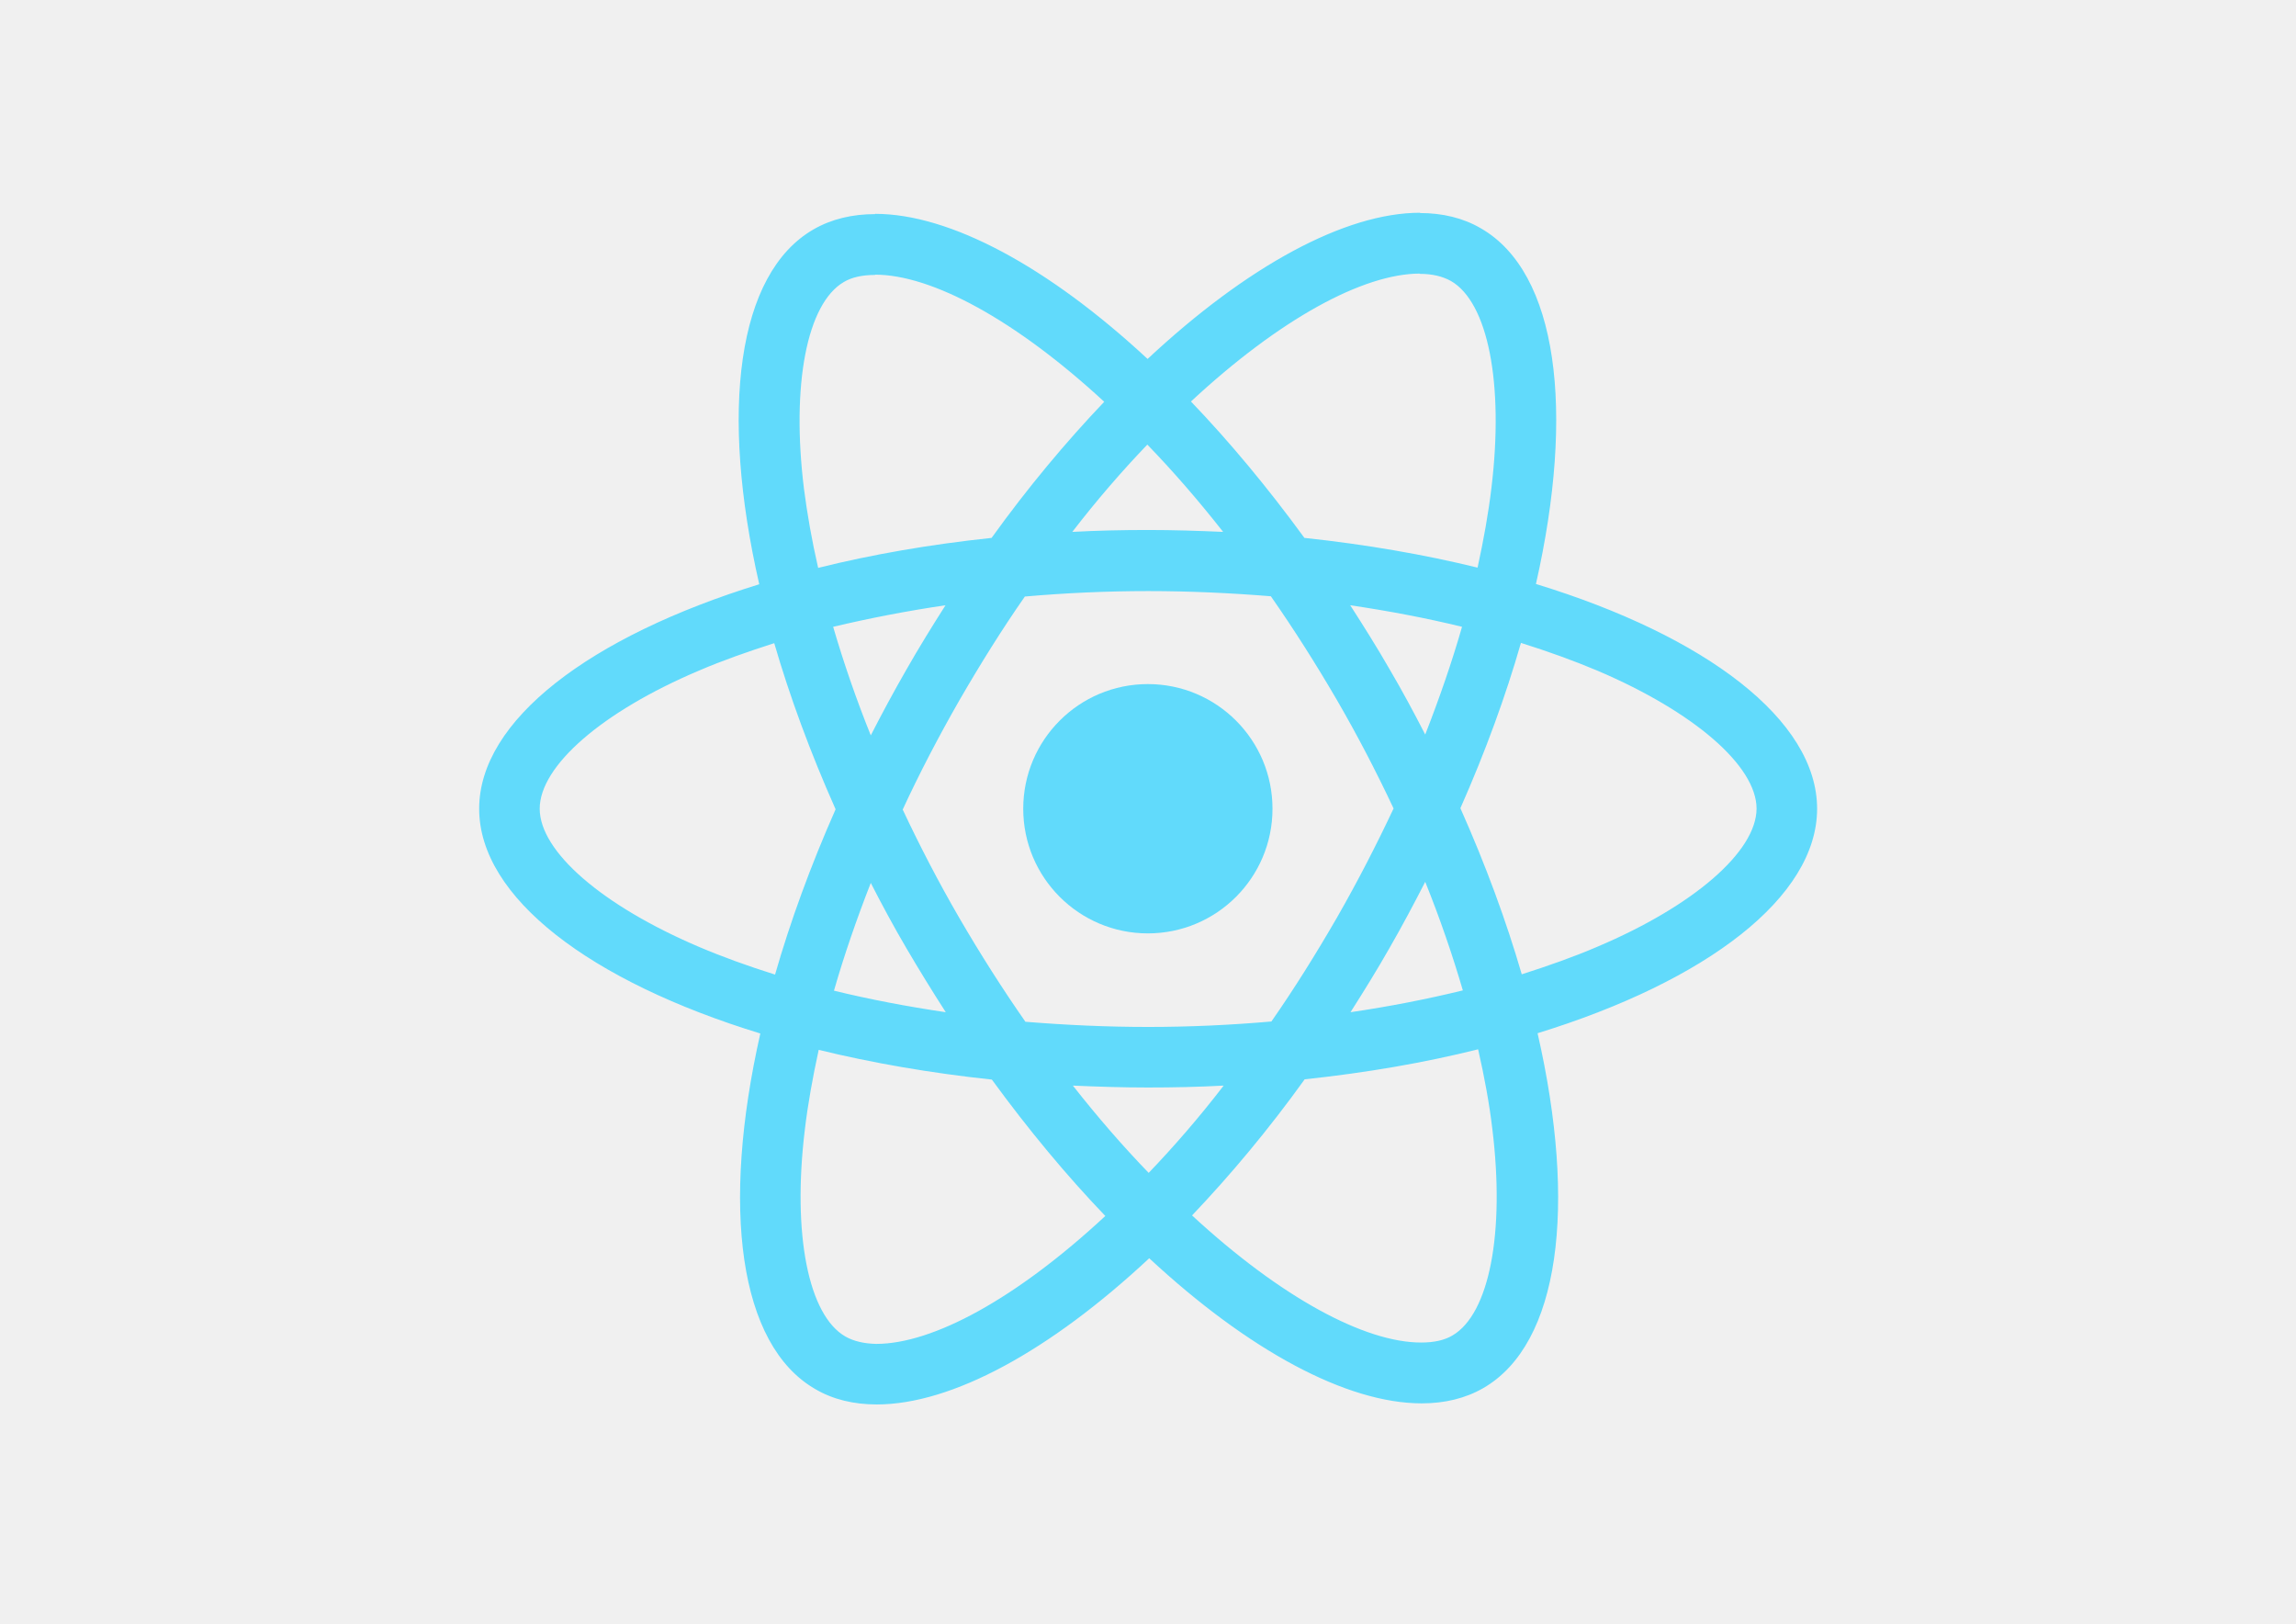
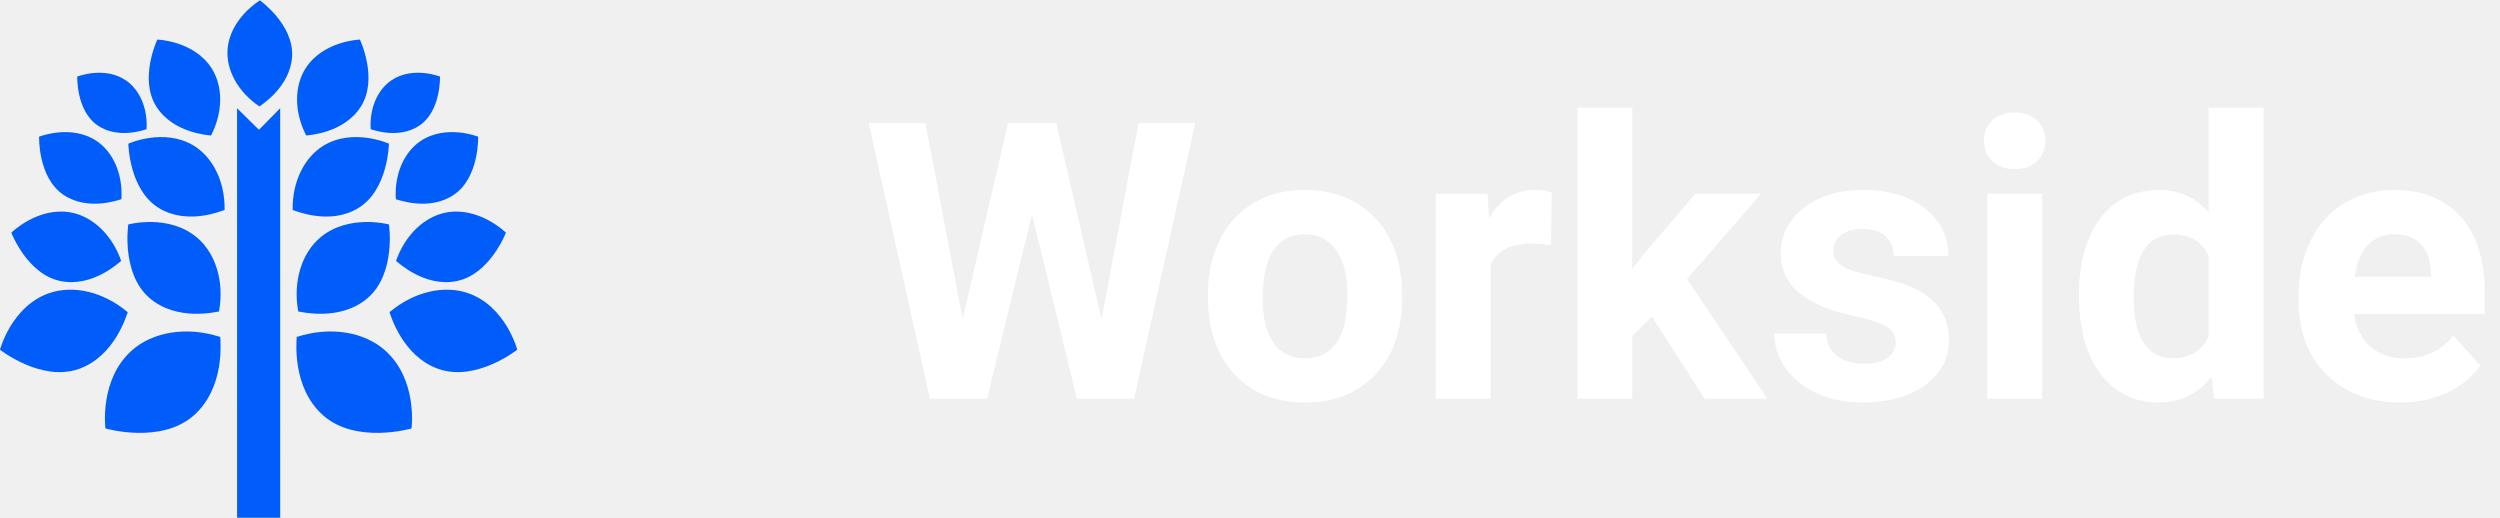
- <svg xmlns="http://www.w3.org/2000/svg" viewBox="0 0 841.9 595.3">
-   <g fill="#61DAFB">
-     <path d="M666.3 296.5c0-32.5-40.7-63.3-103.1-82.4 14.4-63.6 8-114.2-20.2-130.4-6.5-3.8-14.1-5.6-22.4-5.6v22.3c4.6 0 8.3.9 11.4 2.6 13.6 7.8 19.5 37.5 14.9 75.7-1.1 9.4-2.9 19.3-5.1 29.4-19.6-4.8-41-8.5-63.5-10.9-13.5-18.5-27.5-35.3-41.6-50 32.6-30.3 63.2-46.9 84-46.9V78c-27.5 0-63.5 19.6-99.9 53.6-36.4-33.8-72.4-53.2-99.9-53.2v22.3c20.7 0 51.4 16.5 84 46.6-14 14.7-28 31.4-41.3 49.9-22.6 2.4-44 6.1-63.6 11-2.3-10-4-19.7-5.2-29-4.7-38.2 1.1-67.9 14.6-75.8 3-1.8 6.9-2.6 11.5-2.6V78.5c-8.4 0-16 1.8-22.6 5.6-28.1 16.2-34.4 66.7-19.9 130.1-62.2 19.2-102.7 49.9-102.7 82.3 0 32.5 40.7 63.3 103.1 82.4-14.4 63.6-8 114.2 20.2 130.4 6.5 3.8 14.1 5.6 22.5 5.6 27.5 0 63.5-19.6 99.9-53.6 36.4 33.8 72.4 53.2 99.9 53.2 8.4 0 16-1.8 22.6-5.6 28.1-16.2 34.4-66.7 19.9-130.1 62-19.1 102.5-49.9 102.5-82.3zm-130.2-66.7c-3.7 12.9-8.3 26.2-13.5 39.5-4.1-8-8.4-16-13.1-24-4.6-8-9.5-15.8-14.4-23.4 14.2 2.1 27.9 4.7 41 7.9zm-45.8 106.5c-7.8 13.5-15.8 26.3-24.1 38.2-14.9 1.3-30 2-45.2 2-15.1 0-30.2-.7-45-1.9-8.3-11.9-16.4-24.6-24.2-38-7.6-13.1-14.5-26.4-20.8-39.8 6.2-13.4 13.2-26.8 20.7-39.9 7.8-13.5 15.8-26.3 24.1-38.2 14.9-1.3 30-2 45.2-2 15.1 0 30.2.7 45 1.9 8.3 11.9 16.4 24.6 24.2 38 7.6 13.1 14.5 26.4 20.8 39.8-6.3 13.4-13.2 26.8-20.7 39.9zm32.3-13c5.4 13.4 10 26.8 13.8 39.8-13.1 3.2-26.9 5.9-41.2 8 4.9-7.7 9.8-15.6 14.4-23.7 4.6-8 8.9-16.1 13-24.1zM421.2 430c-9.3-9.6-18.6-20.3-27.8-32 9 .4 18.2.7 27.5.7 9.4 0 18.7-.2 27.8-.7-9 11.7-18.3 22.4-27.5 32zm-74.4-58.9c-14.2-2.1-27.9-4.7-41-7.9 3.7-12.9 8.3-26.2 13.5-39.5 4.1 8 8.4 16 13.1 24 4.7 8 9.5 15.8 14.4 23.4zM420.7 163c9.3 9.6 18.6 20.3 27.8 32-9-.4-18.2-.7-27.5-.7-9.4 0-18.7.2-27.8.7 9-11.7 18.3-22.4 27.5-32zm-74 58.9c-4.9 7.7-9.8 15.6-14.4 23.7-4.6 8-8.9 16-13 24-5.4-13.4-10-26.8-13.8-39.8 13.1-3.1 26.9-5.8 41.2-7.9zm-90.5 125.2c-35.4-15.1-58.3-34.9-58.3-50.6 0-15.7 22.9-35.6 58.3-50.6 8.6-3.7 18-7 27.7-10.1 5.7 19.6 13.2 40 22.5 60.9-9.2 20.8-16.6 41.1-22.2 60.6-9.9-3.1-19.3-6.5-28-10.2zM310 490c-13.6-7.8-19.5-37.5-14.9-75.7 1.1-9.4 2.9-19.3 5.1-29.4 19.6 4.8 41 8.5 63.5 10.9 13.5 18.5 27.5 35.3 41.6 50-32.6 30.3-63.2 46.9-84 46.9-4.5-.1-8.3-1-11.3-2.7zm237.2-76.2c4.7 38.2-1.1 67.9-14.6 75.8-3 1.8-6.9 2.6-11.5 2.6-20.7 0-51.4-16.5-84-46.6 14-14.7 28-31.4 41.3-49.9 22.6-2.4 44-6.1 63.6-11 2.3 10.1 4.1 19.8 5.2 29.1zm38.5-66.7c-8.6 3.7-18 7-27.7 10.1-5.7-19.6-13.2-40-22.5-60.9 9.2-20.8 16.6-41.1 22.2-60.6 9.9 3.1 19.3 6.5 28.1 10.2 35.4 15.1 58.3 34.9 58.3 50.6-.1 15.7-23 35.6-58.4 50.6zM320.8 78.4z" />
-     <circle cx="420.9" cy="296.5" r="45.7" />
-     <path d="M520.5 78.1z" />
+ <svg xmlns="http://www.w3.org/2000/svg" width="116" height="24" viewBox="0 0 116 24" fill="none">
+   <g clip-path="url(#clip0)">
+     <path fill-rule="evenodd" clip-rule="evenodd" d="M13.001 24.022H11.001L11 5.022L12.016 6.022L13 5.022L13.001 24.022ZM10.221 15.635C8.643 15.125 7.079 15.403 6.113 16.264C4.594 17.618 4.893 19.88 4.893 19.88C4.893 19.88 7.473 20.629 9.002 19.266C10.46 17.966 10.221 15.809 10.221 15.635ZM13.766 15.635C15.344 15.125 16.908 15.403 17.874 16.264C19.393 17.618 19.095 19.88 19.095 19.88C19.095 19.88 16.515 20.629 14.986 19.266C13.527 17.966 13.767 15.809 13.766 15.635V15.635ZM18.072 14.487C19.222 13.518 20.631 13.216 21.736 13.608C23.475 14.224 24 16.225 24 16.225C24 16.225 22.09 17.738 20.34 17.118C18.671 16.526 18.132 14.633 18.072 14.487ZM5.928 14.487C4.778 13.518 3.369 13.216 2.264 13.608C0.525 14.224 0 16.225 0 16.225C0 16.225 1.91 17.738 3.66 17.118C5.329 16.526 5.868 14.633 5.928 14.487ZM10.162 14.452C10.415 13.055 10 11.759 9.159 11.038C7.837 9.904 5.952 10.415 5.952 10.415C5.952 10.415 5.611 12.689 6.942 13.831C8.211 14.92 10.014 14.471 10.162 14.452V14.452ZM13.838 14.452C13.585 13.055 14 11.759 14.841 11.038C16.163 9.904 18.048 10.415 18.048 10.415C18.048 10.415 18.389 12.689 17.058 13.831C15.789 14.92 13.986 14.471 13.838 14.452V14.452ZM18.377 12.105C18.797 10.895 19.697 10.06 20.677 9.865C22.219 9.559 23.475 10.795 23.475 10.795C23.475 10.795 22.735 12.735 21.184 13.043C19.703 13.338 18.485 12.186 18.377 12.105V12.105ZM5.623 12.105C5.203 10.895 4.303 10.06 3.323 9.865C1.781 9.559 0.525 10.795 0.525 10.795C0.525 10.795 1.265 12.735 2.816 13.043C4.297 13.338 5.515 12.186 5.623 12.105ZM13.579 9.743C13.555 8.423 14.13 7.296 15.009 6.76C16.391 5.917 18.045 6.667 18.045 6.667C18.045 6.667 18.018 8.806 16.626 9.654C15.299 10.464 13.711 9.782 13.579 9.743ZM10.421 9.743C10.445 8.423 9.87 7.296 8.991 6.76C7.609 5.917 5.955 6.667 5.955 6.667C5.955 6.667 5.982 8.806 7.374 9.654C8.701 10.464 10.289 9.782 10.421 9.743V9.743ZM5.633 9.243C5.708 8.078 5.247 7.059 4.493 6.549C3.306 5.747 1.815 6.342 1.815 6.342C1.815 6.342 1.75 8.232 2.944 9.039C4.084 9.809 5.514 9.272 5.633 9.243ZM18.367 9.243C18.292 8.078 18.753 7.059 19.507 6.549C20.694 5.747 22.185 6.342 22.185 6.342C22.185 6.342 22.25 8.232 21.056 9.039C19.916 9.809 18.486 9.272 18.367 9.243ZM14.209 6.288C13.64 5.184 13.656 3.995 14.175 3.177C14.991 1.89 16.699 1.836 16.699 1.836C16.699 1.836 17.565 3.651 16.744 4.946C15.96 6.182 14.337 6.267 14.209 6.288ZM9.791 6.288C10.36 5.184 10.344 3.995 9.825 3.177C9.009 1.89 7.301 1.836 7.301 1.836C7.301 1.836 6.435 3.651 7.256 4.946C8.04 6.182 9.663 6.267 9.791 6.288ZM6.799 5.996C6.862 5.015 6.474 4.158 5.839 3.728C4.841 3.053 3.585 3.554 3.585 3.554C3.585 3.554 3.531 5.145 4.536 5.824C5.495 6.472 6.699 6.021 6.799 5.996ZM17.201 5.996C17.138 5.015 17.526 4.158 18.161 3.728C19.159 3.053 20.415 3.554 20.415 3.554C20.415 3.554 20.469 5.145 19.464 5.824C18.505 6.472 17.301 6.021 17.201 5.996ZM12.039 4.939C11.044 4.272 10.501 3.26 10.557 2.327C10.645 0.86 12.061 0.017 12.061 0.017C12.061 0.017 13.641 1.145 13.553 2.622C13.468 4.03 12.138 4.86 12.039 4.939Z" fill="#005DF9" />
  </g>
+   <path d="M51.109 14.809L52.832 5.703H55.46L52.621 18.5H49.967L47.884 9.939L45.801 18.5H43.147L40.308 5.703H42.935L44.667 14.791L46.776 5.703H49.009L51.109 14.809ZM56.049 13.657C56.049 12.714 56.23 11.873 56.594 11.135C56.957 10.396 57.478 9.825 58.158 9.421C58.844 9.017 59.638 8.814 60.54 8.814C61.823 8.814 62.869 9.207 63.678 9.992C64.492 10.777 64.946 11.844 65.04 13.191L65.058 13.842C65.058 15.301 64.65 16.473 63.836 17.357C63.022 18.236 61.929 18.676 60.558 18.676C59.187 18.676 58.091 18.236 57.27 17.357C56.456 16.479 56.049 15.283 56.049 13.771V13.657ZM58.589 13.842C58.589 14.744 58.759 15.435 59.099 15.916C59.438 16.391 59.925 16.628 60.558 16.628C61.173 16.628 61.653 16.394 61.999 15.925C62.345 15.45 62.518 14.694 62.518 13.657C62.518 12.773 62.345 12.087 61.999 11.601C61.653 11.114 61.167 10.871 60.54 10.871C59.919 10.871 59.438 11.114 59.099 11.601C58.759 12.081 58.589 12.828 58.589 13.842ZM71.966 11.372C71.62 11.325 71.315 11.302 71.052 11.302C70.091 11.302 69.461 11.627 69.162 12.277V18.5H66.622V8.99H69.022L69.092 10.124C69.602 9.251 70.308 8.814 71.21 8.814C71.491 8.814 71.755 8.853 72.001 8.929L71.966 11.372ZM76.65 14.685L75.736 15.6V18.5H73.196V5H75.736V12.479L76.228 11.847L78.663 8.99H81.713L78.276 12.954L82.012 18.5H79.094L76.65 14.685ZM87.962 15.872C87.962 15.562 87.807 15.318 87.496 15.143C87.191 14.961 86.699 14.8 86.019 14.659C83.758 14.185 82.627 13.224 82.627 11.776C82.627 10.933 82.976 10.229 83.673 9.667C84.376 9.099 85.293 8.814 86.424 8.814C87.631 8.814 88.595 9.099 89.315 9.667C90.042 10.235 90.405 10.974 90.405 11.882H87.865C87.865 11.519 87.748 11.22 87.514 10.985C87.279 10.745 86.913 10.625 86.415 10.625C85.987 10.625 85.656 10.722 85.422 10.915C85.188 11.108 85.07 11.354 85.07 11.653C85.07 11.935 85.202 12.163 85.466 12.339C85.735 12.509 86.186 12.658 86.819 12.787C87.452 12.91 87.985 13.051 88.419 13.209C89.761 13.701 90.432 14.554 90.432 15.767C90.432 16.634 90.06 17.337 89.315 17.876C88.571 18.409 87.61 18.676 86.433 18.676C85.636 18.676 84.927 18.535 84.306 18.254C83.69 17.967 83.207 17.577 82.856 17.085C82.504 16.587 82.328 16.051 82.328 15.477H84.736C84.76 15.928 84.927 16.273 85.237 16.514C85.548 16.754 85.964 16.874 86.485 16.874C86.972 16.874 87.338 16.783 87.584 16.602C87.836 16.414 87.962 16.171 87.962 15.872ZM94.756 18.5H92.207V8.99H94.756V18.5ZM92.058 6.529C92.058 6.148 92.184 5.835 92.436 5.589C92.693 5.343 93.042 5.22 93.481 5.22C93.915 5.22 94.261 5.343 94.519 5.589C94.776 5.835 94.905 6.148 94.905 6.529C94.905 6.916 94.773 7.232 94.51 7.479C94.252 7.725 93.909 7.848 93.481 7.848C93.054 7.848 92.708 7.725 92.444 7.479C92.186 7.232 92.058 6.916 92.058 6.529ZM96.461 13.675C96.461 12.192 96.792 11.012 97.454 10.133C98.122 9.254 99.033 8.814 100.188 8.814C101.113 8.814 101.878 9.16 102.481 9.852V5H105.03V18.5H102.736L102.613 17.489C101.98 18.28 101.166 18.676 100.17 18.676C99.051 18.676 98.151 18.236 97.472 17.357C96.798 16.473 96.461 15.245 96.461 13.675ZM99.001 13.859C99.001 14.75 99.156 15.433 99.467 15.907C99.777 16.382 100.229 16.619 100.82 16.619C101.605 16.619 102.159 16.288 102.481 15.626V11.873C102.165 11.211 101.617 10.88 100.838 10.88C99.613 10.88 99.001 11.873 99.001 13.859ZM111.376 18.676C109.981 18.676 108.845 18.248 107.966 17.393C107.093 16.537 106.656 15.398 106.656 13.974V13.727C106.656 12.773 106.841 11.92 107.21 11.17C107.579 10.414 108.101 9.834 108.774 9.43C109.454 9.02 110.228 8.814 111.095 8.814C112.396 8.814 113.418 9.225 114.162 10.045C114.912 10.865 115.287 12.028 115.287 13.534V14.571H109.231C109.313 15.192 109.56 15.69 109.97 16.065C110.386 16.44 110.91 16.628 111.543 16.628C112.521 16.628 113.286 16.273 113.837 15.565L115.085 16.962C114.704 17.501 114.188 17.923 113.538 18.227C112.888 18.526 112.167 18.676 111.376 18.676ZM111.086 10.871C110.582 10.871 110.172 11.041 109.855 11.381C109.545 11.721 109.346 12.207 109.258 12.84H112.791V12.638C112.779 12.075 112.627 11.642 112.334 11.337C112.041 11.026 111.625 10.871 111.086 10.871Z" fill="white" />
+   <defs>
+     <clipPath id="clip0">
+       <rect width="24" height="24" fill="white" />
+     </clipPath>
+   </defs>
</svg>
